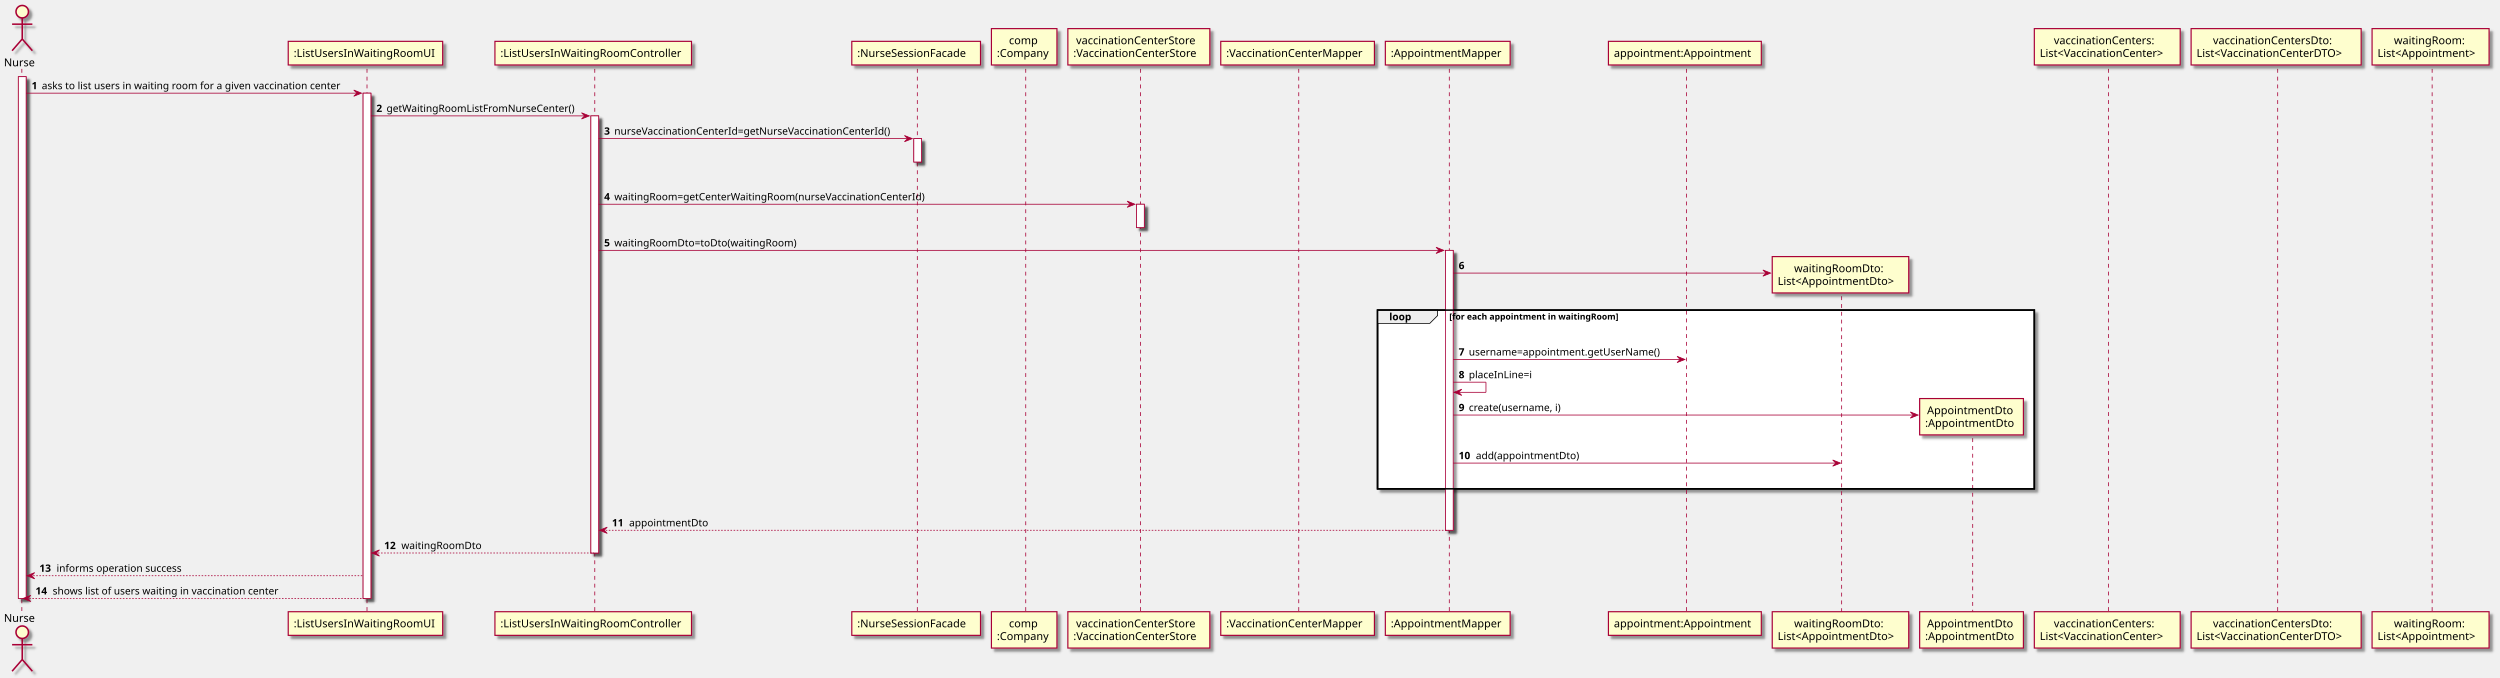
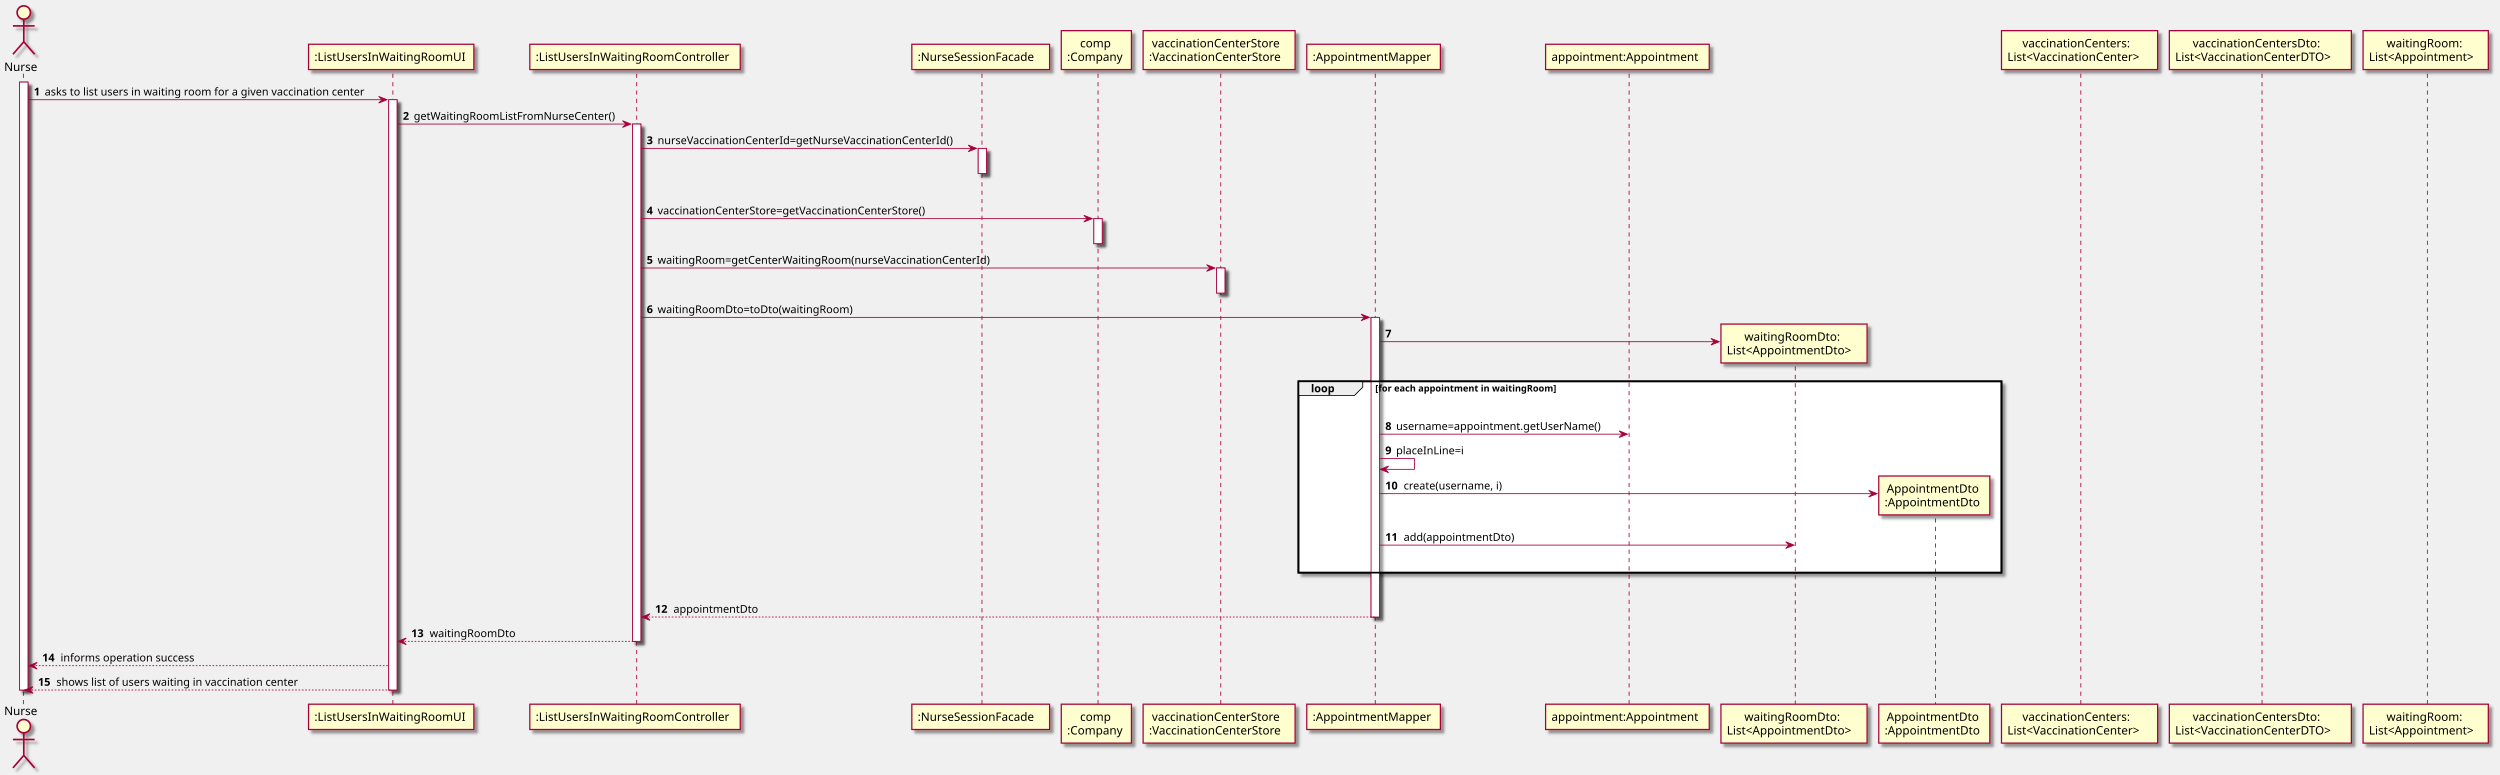
- <svg xmlns="http://www.w3.org/2000/svg" contentScriptType="application/ecmascript" contentStyleType="text/css" height="869px" preserveAspectRatio="none" style="width:3205px;height:869px;background:#FFFFFF;" version="1.1" viewBox="0 0 3205 869" width="3205px" zoomAndPan="magnify">
+ <svg xmlns="http://www.w3.org/2000/svg" contentScriptType="application/ecmascript" contentStyleType="text/css" height="928px" preserveAspectRatio="none" style="width:2994px;height:928px;background:#FFFFFF;" version="1.1" viewBox="0 0 2994 928" width="2994px" zoomAndPan="magnify">
  <defs>
-     <filter height="300%" id="f6tohiu4zrzpk" width="300%" x="-1" y="-1">
+     <filter height="300%" id="f1u63x5rtgk2b5" width="300%" x="-1" y="-1">
      <feGaussianBlur result="blurOut" stdDeviation="2.0" />
      <feColorMatrix in="blurOut" result="blurOut2" type="matrix" values="0 0 0 0 0 0 0 0 0 0 0 0 0 0 0 0 0 0 .4 0" />
      <feOffset dx="4.0" dy="4.0" in="blurOut2" result="blurOut3" />
      <feBlend in="SourceGraphic" in2="blurOut3" mode="normal" />
    </filter>
  </defs>
  <g>
-     <rect fill="#FFFFFF" filter="url(#f6tohiu4zrzpk)" height="668.914" style="stroke:#A80036;stroke-width:1.0;" width="10" x="23.5" y="98.297" />
-     <rect fill="#FFFFFF" filter="url(#f6tohiu4zrzpk)" height="647.781" style="stroke:#A80036;stroke-width:1.0;" width="10" x="465.5" y="119.43" />
-     <rect fill="#FFFFFF" filter="url(#f6tohiu4zrzpk)" height="560.383" style="stroke:#A80036;stroke-width:1.0;" width="10" x="757.5" y="148.562" />
-     <rect fill="#FFFFFF" filter="url(#f6tohiu4zrzpk)" height="30" style="stroke:#A80036;stroke-width:1.0;" width="10" x="1171.5" y="177.695" />
-     <rect fill="#FFFFFF" filter="url(#f6tohiu4zrzpk)" height="30" style="stroke:#A80036;stroke-width:1.0;" width="10" x="1457" y="261.828" />
-     <rect fill="#FFFFFF" filter="url(#f6tohiu4zrzpk)" height="358.852" style="stroke:#A80036;stroke-width:1.0;" width="10" x="1853" y="320.961" />
-     <rect fill="#FFFFFF" filter="url(#f6tohiu4zrzpk)" height="229.125" style="stroke:#000000;stroke-width:2.0;" width="842" x="1766" y="397.555" />
-     <line style="stroke:#A80036;stroke-width:1.0;stroke-dasharray:5.0,5.0;" x1="28" x2="28" y1="88.297" y2="785.211" />
-     <line style="stroke:#A80036;stroke-width:1.0;stroke-dasharray:5.0,5.0;" x1="470.5" x2="470.5" y1="88.297" y2="785.211" />
-     <line style="stroke:#A80036;stroke-width:1.0;stroke-dasharray:5.0,5.0;" x1="762.5" x2="762.5" y1="88.297" y2="785.211" />
-     <line style="stroke:#A80036;stroke-width:1.0;stroke-dasharray:5.0,5.0;" x1="1176" x2="1176" y1="88.297" y2="785.211" />
-     <line style="stroke:#A80036;stroke-width:1.0;stroke-dasharray:5.0,5.0;" x1="1315" x2="1315" y1="88.297" y2="785.211" />
-     <line style="stroke:#A80036;stroke-width:1.0;stroke-dasharray:5.0,5.0;" x1="1462" x2="1462" y1="88.297" y2="785.211" />
-     <line style="stroke:#A80036;stroke-width:1.0;stroke-dasharray:5.0,5.0;" x1="1665" x2="1665" y1="88.297" y2="785.211" />
-     <line style="stroke:#A80036;stroke-width:1.0;stroke-dasharray:5.0,5.0;" x1="1858" x2="1858" y1="88.297" y2="785.211" />
-     <line style="stroke:#A80036;stroke-width:1.0;stroke-dasharray:5.0,5.0;" x1="2162" x2="2162" y1="88.297" y2="785.211" />
-     <line style="stroke:#A80036;stroke-width:1.0;stroke-dasharray:5.0,5.0;" x1="2361" x2="2361" y1="369.758" y2="785.211" />
-     <line style="stroke:#A80036;stroke-width:1.0;stroke-dasharray:5.0,5.0;" x1="2529" x2="2529" y1="551.75" y2="785.211" />
-     <line style="stroke:#A80036;stroke-width:1.0;stroke-dasharray:5.0,5.0;" x1="2703" x2="2703" y1="88.297" y2="785.211" />
-     <line style="stroke:#A80036;stroke-width:1.0;stroke-dasharray:5.0,5.0;" x1="2920" x2="2920" y1="88.297" y2="785.211" />
-     <line style="stroke:#A80036;stroke-width:1.0;stroke-dasharray:5.0,5.0;" x1="3118" x2="3118" y1="88.297" y2="785.211" />
+     <rect fill="#FFFFFF" filter="url(#f1u63x5rtgk2b5)" height="728.047" style="stroke:#A80036;stroke-width:1.0;" width="10" x="23.5" y="98.297" />
+     <rect fill="#FFFFFF" filter="url(#f1u63x5rtgk2b5)" height="706.914" style="stroke:#A80036;stroke-width:1.0;" width="10" x="465.5" y="119.43" />
+     <rect fill="#FFFFFF" filter="url(#f1u63x5rtgk2b5)" height="619.516" style="stroke:#A80036;stroke-width:1.0;" width="10" x="757.5" y="148.562" />
+     <rect fill="#FFFFFF" filter="url(#f1u63x5rtgk2b5)" height="30" style="stroke:#A80036;stroke-width:1.0;" width="10" x="1171.5" y="177.695" />
+     <rect fill="#FFFFFF" filter="url(#f1u63x5rtgk2b5)" height="30" style="stroke:#A80036;stroke-width:1.0;" width="10" x="1310" y="261.828" />
+     <rect fill="#FFFFFF" filter="url(#f1u63x5rtgk2b5)" height="30" style="stroke:#A80036;stroke-width:1.0;" width="10" x="1457" y="320.961" />
+     <rect fill="#FFFFFF" filter="url(#f1u63x5rtgk2b5)" height="358.852" style="stroke:#A80036;stroke-width:1.0;" width="10" x="1642" y="380.094" />
+     <rect fill="#FFFFFF" filter="url(#f1u63x5rtgk2b5)" height="229.125" style="stroke:#000000;stroke-width:2.0;" width="842" x="1555" y="456.688" />
+     <line style="stroke:#A80036;stroke-width:1.0;stroke-dasharray:5.0,5.0;" x1="28" x2="28" y1="88.297" y2="844.344" />
+     <line style="stroke:#A80036;stroke-width:1.0;stroke-dasharray:5.0,5.0;" x1="470.5" x2="470.5" y1="88.297" y2="844.344" />
+     <line style="stroke:#A80036;stroke-width:1.0;stroke-dasharray:5.0,5.0;" x1="762.5" x2="762.5" y1="88.297" y2="844.344" />
+     <line style="stroke:#A80036;stroke-width:1.0;stroke-dasharray:5.0,5.0;" x1="1176" x2="1176" y1="88.297" y2="844.344" />
+     <line style="stroke:#A80036;stroke-width:1.0;stroke-dasharray:5.0,5.0;" x1="1315" x2="1315" y1="88.297" y2="844.344" />
+     <line style="stroke:#A80036;stroke-width:1.0;stroke-dasharray:5.0,5.0;" x1="1462" x2="1462" y1="88.297" y2="844.344" />
+     <line style="stroke:#A80036;stroke-width:1.0;stroke-dasharray:5.0,5.0;" x1="1647" x2="1647" y1="88.297" y2="844.344" />
+     <line style="stroke:#A80036;stroke-width:1.0;stroke-dasharray:5.0,5.0;" x1="1951" x2="1951" y1="88.297" y2="844.344" />
+     <line style="stroke:#A80036;stroke-width:1.0;stroke-dasharray:5.0,5.0;" x1="2150" x2="2150" y1="428.891" y2="844.344" />
+     <line style="stroke:#A80036;stroke-width:1.0;stroke-dasharray:5.0,5.0;" x1="2318" x2="2318" y1="610.883" y2="844.344" />
+     <line style="stroke:#A80036;stroke-width:1.0;stroke-dasharray:5.0,5.0;" x1="2492" x2="2492" y1="88.297" y2="844.344" />
+     <line style="stroke:#A80036;stroke-width:1.0;stroke-dasharray:5.0,5.0;" x1="2709" x2="2709" y1="88.297" y2="844.344" />
+     <line style="stroke:#A80036;stroke-width:1.0;stroke-dasharray:5.0,5.0;" x1="2907" x2="2907" y1="88.297" y2="844.344" />
    <text fill="#000000" font-family="sans-serif" font-size="14" lengthAdjust="spacing" textLength="41" x="5" y="84.995">Nurse</text>
-     <ellipse cx="28.5" cy="15" fill="#FEFECE" filter="url(#f6tohiu4zrzpk)" rx="8" ry="8" style="stroke:#A80036;stroke-width:2.0;" />
-     <path d="M28.5,23 L28.5,50 M15.5,31 L41.5,31 M28.5,50 L15.5,65 M28.5,50 L41.5,65 " fill="none" filter="url(#f6tohiu4zrzpk)" style="stroke:#A80036;stroke-width:2.0;" />
-     <text fill="#000000" font-family="sans-serif" font-size="14" lengthAdjust="spacing" textLength="41" x="5" y="797.206">Nurse</text>
-     <ellipse cx="28.5" cy="810.508" fill="#FEFECE" filter="url(#f6tohiu4zrzpk)" rx="8" ry="8" style="stroke:#A80036;stroke-width:2.0;" />
-     <path d="M28.5,818.508 L28.5,845.508 M15.5,826.508 L41.5,826.508 M28.5,845.508 L15.5,860.508 M28.5,845.508 L41.5,860.508 " fill="none" filter="url(#f6tohiu4zrzpk)" style="stroke:#A80036;stroke-width:2.0;" />
-     <rect fill="#FEFECE" filter="url(#f6tohiu4zrzpk)" height="30.297" style="stroke:#A80036;stroke-width:1.5;" width="198" x="369.5" y="53" />
+     <ellipse cx="28.5" cy="15" fill="#FEFECE" filter="url(#f1u63x5rtgk2b5)" rx="8" ry="8" style="stroke:#A80036;stroke-width:2.0;" />
+     <path d="M28.5,23 L28.5,50 M15.5,31 L41.5,31 M28.5,50 L15.5,65 M28.5,50 L41.5,65 " fill="none" filter="url(#f1u63x5rtgk2b5)" style="stroke:#A80036;stroke-width:2.0;" />
+     <text fill="#000000" font-family="sans-serif" font-size="14" lengthAdjust="spacing" textLength="41" x="5" y="856.339">Nurse</text>
+     <ellipse cx="28.5" cy="869.641" fill="#FEFECE" filter="url(#f1u63x5rtgk2b5)" rx="8" ry="8" style="stroke:#A80036;stroke-width:2.0;" />
+     <path d="M28.5,877.641 L28.5,904.641 M15.5,885.641 L41.5,885.641 M28.5,904.641 L15.5,919.641 M28.5,904.641 L41.5,919.641 " fill="none" filter="url(#f1u63x5rtgk2b5)" style="stroke:#A80036;stroke-width:2.0;" />
+     <rect fill="#FEFECE" filter="url(#f1u63x5rtgk2b5)" height="30.297" style="stroke:#A80036;stroke-width:1.5;" width="198" x="369.5" y="53" />
    <text fill="#000000" font-family="sans-serif" font-size="14" lengthAdjust="spacing" textLength="184" x="376.5" y="72.995">:ListUsersInWaitingRoomUI</text>
-     <rect fill="#FEFECE" filter="url(#f6tohiu4zrzpk)" height="30.297" style="stroke:#A80036;stroke-width:1.5;" width="198" x="369.5" y="784.211" />
-     <text fill="#000000" font-family="sans-serif" font-size="14" lengthAdjust="spacing" textLength="184" x="376.5" y="804.206">:ListUsersInWaitingRoomUI</text>
-     <rect fill="#FEFECE" filter="url(#f6tohiu4zrzpk)" height="30.297" style="stroke:#A80036;stroke-width:1.5;" width="252" x="634.5" y="53" />
+     <rect fill="#FEFECE" filter="url(#f1u63x5rtgk2b5)" height="30.297" style="stroke:#A80036;stroke-width:1.5;" width="198" x="369.5" y="843.344" />
+     <text fill="#000000" font-family="sans-serif" font-size="14" lengthAdjust="spacing" textLength="184" x="376.5" y="863.339">:ListUsersInWaitingRoomUI</text>
+     <rect fill="#FEFECE" filter="url(#f1u63x5rtgk2b5)" height="30.297" style="stroke:#A80036;stroke-width:1.5;" width="252" x="634.5" y="53" />
    <text fill="#000000" font-family="sans-serif" font-size="14" lengthAdjust="spacing" textLength="238" x="641.5" y="72.995">:ListUsersInWaitingRoomController</text>
-     <rect fill="#FEFECE" filter="url(#f6tohiu4zrzpk)" height="30.297" style="stroke:#A80036;stroke-width:1.5;" width="252" x="634.5" y="784.211" />
-     <text fill="#000000" font-family="sans-serif" font-size="14" lengthAdjust="spacing" textLength="238" x="641.5" y="804.206">:ListUsersInWaitingRoomController</text>
-     <rect fill="#FEFECE" filter="url(#f6tohiu4zrzpk)" height="30.297" style="stroke:#A80036;stroke-width:1.5;" width="165" x="1092" y="53" />
+     <rect fill="#FEFECE" filter="url(#f1u63x5rtgk2b5)" height="30.297" style="stroke:#A80036;stroke-width:1.5;" width="252" x="634.5" y="843.344" />
+     <text fill="#000000" font-family="sans-serif" font-size="14" lengthAdjust="spacing" textLength="238" x="641.5" y="863.339">:ListUsersInWaitingRoomController</text>
+     <rect fill="#FEFECE" filter="url(#f1u63x5rtgk2b5)" height="30.297" style="stroke:#A80036;stroke-width:1.5;" width="165" x="1092" y="53" />
    <text fill="#000000" font-family="sans-serif" font-size="14" lengthAdjust="spacing" textLength="151" x="1099" y="72.995">:NurseSessionFacade</text>
-     <rect fill="#FEFECE" filter="url(#f6tohiu4zrzpk)" height="30.297" style="stroke:#A80036;stroke-width:1.5;" width="165" x="1092" y="784.211" />
-     <text fill="#000000" font-family="sans-serif" font-size="14" lengthAdjust="spacing" textLength="151" x="1099" y="804.206">:NurseSessionFacade</text>
-     <rect fill="#FEFECE" filter="url(#f6tohiu4zrzpk)" height="46.594" style="stroke:#A80036;stroke-width:1.5;" width="84" x="1271" y="36.703" />
+     <rect fill="#FEFECE" filter="url(#f1u63x5rtgk2b5)" height="30.297" style="stroke:#A80036;stroke-width:1.5;" width="165" x="1092" y="843.344" />
+     <text fill="#000000" font-family="sans-serif" font-size="14" lengthAdjust="spacing" textLength="151" x="1099" y="863.339">:NurseSessionFacade</text>
+     <rect fill="#FEFECE" filter="url(#f1u63x5rtgk2b5)" height="46.594" style="stroke:#A80036;stroke-width:1.5;" width="84" x="1271" y="36.703" />
    <text fill="#000000" font-family="sans-serif" font-size="14" lengthAdjust="spacing" textLength="39" x="1293.5" y="56.698">comp</text>
    <text fill="#000000" font-family="sans-serif" font-size="14" lengthAdjust="spacing" textLength="70" x="1278" y="72.995">:Company</text>
-     <rect fill="#FEFECE" filter="url(#f6tohiu4zrzpk)" height="46.594" style="stroke:#A80036;stroke-width:1.5;" width="84" x="1271" y="784.211" />
-     <text fill="#000000" font-family="sans-serif" font-size="14" lengthAdjust="spacing" textLength="39" x="1293.5" y="804.206">comp</text>
-     <text fill="#000000" font-family="sans-serif" font-size="14" lengthAdjust="spacing" textLength="70" x="1278" y="820.503">:Company</text>
-     <rect fill="#FEFECE" filter="url(#f6tohiu4zrzpk)" height="46.594" style="stroke:#A80036;stroke-width:1.5;" width="182" x="1369" y="36.703" />
+     <rect fill="#FEFECE" filter="url(#f1u63x5rtgk2b5)" height="46.594" style="stroke:#A80036;stroke-width:1.5;" width="84" x="1271" y="843.344" />
+     <text fill="#000000" font-family="sans-serif" font-size="14" lengthAdjust="spacing" textLength="39" x="1293.5" y="863.339">comp</text>
+     <text fill="#000000" font-family="sans-serif" font-size="14" lengthAdjust="spacing" textLength="70" x="1278" y="879.636">:Company</text>
+     <rect fill="#FEFECE" filter="url(#f1u63x5rtgk2b5)" height="46.594" style="stroke:#A80036;stroke-width:1.5;" width="182" x="1369" y="36.703" />
    <text fill="#000000" font-family="sans-serif" font-size="14" lengthAdjust="spacing" textLength="161" x="1379.5" y="56.698">vaccinationCenterStore</text>
    <text fill="#000000" font-family="sans-serif" font-size="14" lengthAdjust="spacing" textLength="168" x="1376" y="72.995">:VaccinationCenterStore</text>
-     <rect fill="#FEFECE" filter="url(#f6tohiu4zrzpk)" height="46.594" style="stroke:#A80036;stroke-width:1.5;" width="182" x="1369" y="784.211" />
-     <text fill="#000000" font-family="sans-serif" font-size="14" lengthAdjust="spacing" textLength="161" x="1379.5" y="804.206">vaccinationCenterStore</text>
-     <text fill="#000000" font-family="sans-serif" font-size="14" lengthAdjust="spacing" textLength="168" x="1376" y="820.503">:VaccinationCenterStore</text>
-     <rect fill="#FEFECE" filter="url(#f6tohiu4zrzpk)" height="30.297" style="stroke:#A80036;stroke-width:1.5;" width="197" x="1565" y="53" />
-     <text fill="#000000" font-family="sans-serif" font-size="14" lengthAdjust="spacing" textLength="183" x="1572" y="72.995">:VaccinationCenterMapper</text>
-     <rect fill="#FEFECE" filter="url(#f6tohiu4zrzpk)" height="30.297" style="stroke:#A80036;stroke-width:1.5;" width="197" x="1565" y="784.211" />
-     <text fill="#000000" font-family="sans-serif" font-size="14" lengthAdjust="spacing" textLength="183" x="1572" y="804.206">:VaccinationCenterMapper</text>
-     <rect fill="#FEFECE" filter="url(#f6tohiu4zrzpk)" height="30.297" style="stroke:#A80036;stroke-width:1.5;" width="160" x="1776" y="53" />
-     <text fill="#000000" font-family="sans-serif" font-size="14" lengthAdjust="spacing" textLength="146" x="1783" y="72.995">:AppointmentMapper</text>
-     <rect fill="#FEFECE" filter="url(#f6tohiu4zrzpk)" height="30.297" style="stroke:#A80036;stroke-width:1.5;" width="160" x="1776" y="784.211" />
-     <text fill="#000000" font-family="sans-serif" font-size="14" lengthAdjust="spacing" textLength="146" x="1783" y="804.206">:AppointmentMapper</text>
-     <rect fill="#FEFECE" filter="url(#f6tohiu4zrzpk)" height="30.297" style="stroke:#A80036;stroke-width:1.5;" width="196" x="2062" y="53" />
-     <text fill="#000000" font-family="sans-serif" font-size="14" lengthAdjust="spacing" textLength="182" x="2069" y="72.995">appointment:Appointment</text>
-     <rect fill="#FEFECE" filter="url(#f6tohiu4zrzpk)" height="30.297" style="stroke:#A80036;stroke-width:1.5;" width="196" x="2062" y="784.211" />
-     <text fill="#000000" font-family="sans-serif" font-size="14" lengthAdjust="spacing" textLength="182" x="2069" y="804.206">appointment:Appointment</text>
-     <rect fill="#FEFECE" filter="url(#f6tohiu4zrzpk)" height="46.594" style="stroke:#A80036;stroke-width:1.5;" width="175" x="2272" y="784.211" />
-     <text fill="#000000" font-family="sans-serif" font-size="14" lengthAdjust="spacing" textLength="119" x="2300" y="804.206">waitingRoomDto:</text>
-     <text fill="#000000" font-family="sans-serif" font-size="14" lengthAdjust="spacing" textLength="161" x="2279" y="820.503">List&lt;AppointmentDto&gt;</text>
-     <rect fill="#FEFECE" filter="url(#f6tohiu4zrzpk)" height="46.594" style="stroke:#A80036;stroke-width:1.5;" width="133" x="2461" y="784.211" />
-     <text fill="#000000" font-family="sans-serif" font-size="14" lengthAdjust="spacing" textLength="114" x="2470.5" y="804.206">AppointmentDto</text>
-     <text fill="#000000" font-family="sans-serif" font-size="14" lengthAdjust="spacing" textLength="119" x="2468" y="820.503">:AppointmentDto</text>
-     <rect fill="#FEFECE" filter="url(#f6tohiu4zrzpk)" height="46.594" style="stroke:#A80036;stroke-width:1.5;" width="187" x="2608" y="36.703" />
-     <text fill="#000000" font-family="sans-serif" font-size="14" lengthAdjust="spacing" textLength="137" x="2633" y="56.698">vaccinationCenters:</text>
-     <text fill="#000000" font-family="sans-serif" font-size="14" lengthAdjust="spacing" textLength="173" x="2615" y="72.995">List&lt;VaccinationCenter&gt;</text>
-     <rect fill="#FEFECE" filter="url(#f6tohiu4zrzpk)" height="46.594" style="stroke:#A80036;stroke-width:1.5;" width="187" x="2608" y="784.211" />
-     <text fill="#000000" font-family="sans-serif" font-size="14" lengthAdjust="spacing" textLength="137" x="2633" y="804.206">vaccinationCenters:</text>
-     <text fill="#000000" font-family="sans-serif" font-size="14" lengthAdjust="spacing" textLength="173" x="2615" y="820.503">List&lt;VaccinationCenter&gt;</text>
-     <rect fill="#FEFECE" filter="url(#f6tohiu4zrzpk)" height="46.594" style="stroke:#A80036;stroke-width:1.5;" width="218" x="2809" y="36.703" />
-     <text fill="#000000" font-family="sans-serif" font-size="14" lengthAdjust="spacing" textLength="162" x="2837" y="56.698">vaccinationCentersDto:</text>
-     <text fill="#000000" font-family="sans-serif" font-size="14" lengthAdjust="spacing" textLength="204" x="2816" y="72.995">List&lt;VaccinationCenterDTO&gt;</text>
-     <rect fill="#FEFECE" filter="url(#f6tohiu4zrzpk)" height="46.594" style="stroke:#A80036;stroke-width:1.5;" width="218" x="2809" y="784.211" />
-     <text fill="#000000" font-family="sans-serif" font-size="14" lengthAdjust="spacing" textLength="162" x="2837" y="804.206">vaccinationCentersDto:</text>
-     <text fill="#000000" font-family="sans-serif" font-size="14" lengthAdjust="spacing" textLength="204" x="2816" y="820.503">List&lt;VaccinationCenterDTO&gt;</text>
-     <rect fill="#FEFECE" filter="url(#f6tohiu4zrzpk)" height="46.594" style="stroke:#A80036;stroke-width:1.5;" width="150" x="3041" y="36.703" />
-     <text fill="#000000" font-family="sans-serif" font-size="14" lengthAdjust="spacing" textLength="94" x="3069" y="56.698">waitingRoom:</text>
-     <text fill="#000000" font-family="sans-serif" font-size="14" lengthAdjust="spacing" textLength="136" x="3048" y="72.995">List&lt;Appointment&gt;</text>
-     <rect fill="#FEFECE" filter="url(#f6tohiu4zrzpk)" height="46.594" style="stroke:#A80036;stroke-width:1.5;" width="150" x="3041" y="784.211" />
-     <text fill="#000000" font-family="sans-serif" font-size="14" lengthAdjust="spacing" textLength="94" x="3069" y="804.206">waitingRoom:</text>
-     <text fill="#000000" font-family="sans-serif" font-size="14" lengthAdjust="spacing" textLength="136" x="3048" y="820.503">List&lt;Appointment&gt;</text>
-     <rect fill="#FFFFFF" filter="url(#f6tohiu4zrzpk)" height="668.914" style="stroke:#A80036;stroke-width:1.0;" width="10" x="23.5" y="98.297" />
-     <rect fill="#FFFFFF" filter="url(#f6tohiu4zrzpk)" height="647.781" style="stroke:#A80036;stroke-width:1.0;" width="10" x="465.5" y="119.43" />
-     <rect fill="#FFFFFF" filter="url(#f6tohiu4zrzpk)" height="560.383" style="stroke:#A80036;stroke-width:1.0;" width="10" x="757.5" y="148.562" />
-     <rect fill="#FFFFFF" filter="url(#f6tohiu4zrzpk)" height="30" style="stroke:#A80036;stroke-width:1.0;" width="10" x="1171.5" y="177.695" />
-     <rect fill="#FFFFFF" filter="url(#f6tohiu4zrzpk)" height="30" style="stroke:#A80036;stroke-width:1.0;" width="10" x="1457" y="261.828" />
-     <rect fill="#FFFFFF" filter="url(#f6tohiu4zrzpk)" height="358.852" style="stroke:#A80036;stroke-width:1.0;" width="10" x="1853" y="320.961" />
+     <rect fill="#FEFECE" filter="url(#f1u63x5rtgk2b5)" height="46.594" style="stroke:#A80036;stroke-width:1.5;" width="182" x="1369" y="843.344" />
+     <text fill="#000000" font-family="sans-serif" font-size="14" lengthAdjust="spacing" textLength="161" x="1379.5" y="863.339">vaccinationCenterStore</text>
+     <text fill="#000000" font-family="sans-serif" font-size="14" lengthAdjust="spacing" textLength="168" x="1376" y="879.636">:VaccinationCenterStore</text>
+     <rect fill="#FEFECE" filter="url(#f1u63x5rtgk2b5)" height="30.297" style="stroke:#A80036;stroke-width:1.5;" width="160" x="1565" y="53" />
+     <text fill="#000000" font-family="sans-serif" font-size="14" lengthAdjust="spacing" textLength="146" x="1572" y="72.995">:AppointmentMapper</text>
+     <rect fill="#FEFECE" filter="url(#f1u63x5rtgk2b5)" height="30.297" style="stroke:#A80036;stroke-width:1.5;" width="160" x="1565" y="843.344" />
+     <text fill="#000000" font-family="sans-serif" font-size="14" lengthAdjust="spacing" textLength="146" x="1572" y="863.339">:AppointmentMapper</text>
+     <rect fill="#FEFECE" filter="url(#f1u63x5rtgk2b5)" height="30.297" style="stroke:#A80036;stroke-width:1.5;" width="196" x="1851" y="53" />
+     <text fill="#000000" font-family="sans-serif" font-size="14" lengthAdjust="spacing" textLength="182" x="1858" y="72.995">appointment:Appointment</text>
+     <rect fill="#FEFECE" filter="url(#f1u63x5rtgk2b5)" height="30.297" style="stroke:#A80036;stroke-width:1.5;" width="196" x="1851" y="843.344" />
+     <text fill="#000000" font-family="sans-serif" font-size="14" lengthAdjust="spacing" textLength="182" x="1858" y="863.339">appointment:Appointment</text>
+     <rect fill="#FEFECE" filter="url(#f1u63x5rtgk2b5)" height="46.594" style="stroke:#A80036;stroke-width:1.5;" width="175" x="2061" y="843.344" />
+     <text fill="#000000" font-family="sans-serif" font-size="14" lengthAdjust="spacing" textLength="119" x="2089" y="863.339">waitingRoomDto:</text>
+     <text fill="#000000" font-family="sans-serif" font-size="14" lengthAdjust="spacing" textLength="161" x="2068" y="879.636">List&lt;AppointmentDto&gt;</text>
+     <rect fill="#FEFECE" filter="url(#f1u63x5rtgk2b5)" height="46.594" style="stroke:#A80036;stroke-width:1.5;" width="133" x="2250" y="843.344" />
+     <text fill="#000000" font-family="sans-serif" font-size="14" lengthAdjust="spacing" textLength="114" x="2259.5" y="863.339">AppointmentDto</text>
+     <text fill="#000000" font-family="sans-serif" font-size="14" lengthAdjust="spacing" textLength="119" x="2257" y="879.636">:AppointmentDto</text>
+     <rect fill="#FEFECE" filter="url(#f1u63x5rtgk2b5)" height="46.594" style="stroke:#A80036;stroke-width:1.5;" width="187" x="2397" y="36.703" />
+     <text fill="#000000" font-family="sans-serif" font-size="14" lengthAdjust="spacing" textLength="137" x="2422" y="56.698">vaccinationCenters:</text>
+     <text fill="#000000" font-family="sans-serif" font-size="14" lengthAdjust="spacing" textLength="173" x="2404" y="72.995">List&lt;VaccinationCenter&gt;</text>
+     <rect fill="#FEFECE" filter="url(#f1u63x5rtgk2b5)" height="46.594" style="stroke:#A80036;stroke-width:1.5;" width="187" x="2397" y="843.344" />
+     <text fill="#000000" font-family="sans-serif" font-size="14" lengthAdjust="spacing" textLength="137" x="2422" y="863.339">vaccinationCenters:</text>
+     <text fill="#000000" font-family="sans-serif" font-size="14" lengthAdjust="spacing" textLength="173" x="2404" y="879.636">List&lt;VaccinationCenter&gt;</text>
+     <rect fill="#FEFECE" filter="url(#f1u63x5rtgk2b5)" height="46.594" style="stroke:#A80036;stroke-width:1.5;" width="218" x="2598" y="36.703" />
+     <text fill="#000000" font-family="sans-serif" font-size="14" lengthAdjust="spacing" textLength="162" x="2626" y="56.698">vaccinationCentersDto:</text>
+     <text fill="#000000" font-family="sans-serif" font-size="14" lengthAdjust="spacing" textLength="204" x="2605" y="72.995">List&lt;VaccinationCenterDTO&gt;</text>
+     <rect fill="#FEFECE" filter="url(#f1u63x5rtgk2b5)" height="46.594" style="stroke:#A80036;stroke-width:1.5;" width="218" x="2598" y="843.344" />
+     <text fill="#000000" font-family="sans-serif" font-size="14" lengthAdjust="spacing" textLength="162" x="2626" y="863.339">vaccinationCentersDto:</text>
+     <text fill="#000000" font-family="sans-serif" font-size="14" lengthAdjust="spacing" textLength="204" x="2605" y="879.636">List&lt;VaccinationCenterDTO&gt;</text>
+     <rect fill="#FEFECE" filter="url(#f1u63x5rtgk2b5)" height="46.594" style="stroke:#A80036;stroke-width:1.5;" width="150" x="2830" y="36.703" />
+     <text fill="#000000" font-family="sans-serif" font-size="14" lengthAdjust="spacing" textLength="94" x="2858" y="56.698">waitingRoom:</text>
+     <text fill="#000000" font-family="sans-serif" font-size="14" lengthAdjust="spacing" textLength="136" x="2837" y="72.995">List&lt;Appointment&gt;</text>
+     <rect fill="#FEFECE" filter="url(#f1u63x5rtgk2b5)" height="46.594" style="stroke:#A80036;stroke-width:1.5;" width="150" x="2830" y="843.344" />
+     <text fill="#000000" font-family="sans-serif" font-size="14" lengthAdjust="spacing" textLength="94" x="2858" y="863.339">waitingRoom:</text>
+     <text fill="#000000" font-family="sans-serif" font-size="14" lengthAdjust="spacing" textLength="136" x="2837" y="879.636">List&lt;Appointment&gt;</text>
+     <rect fill="#FFFFFF" filter="url(#f1u63x5rtgk2b5)" height="728.047" style="stroke:#A80036;stroke-width:1.0;" width="10" x="23.5" y="98.297" />
+     <rect fill="#FFFFFF" filter="url(#f1u63x5rtgk2b5)" height="706.914" style="stroke:#A80036;stroke-width:1.0;" width="10" x="465.5" y="119.43" />
+     <rect fill="#FFFFFF" filter="url(#f1u63x5rtgk2b5)" height="619.516" style="stroke:#A80036;stroke-width:1.0;" width="10" x="757.5" y="148.562" />
+     <rect fill="#FFFFFF" filter="url(#f1u63x5rtgk2b5)" height="30" style="stroke:#A80036;stroke-width:1.0;" width="10" x="1171.5" y="177.695" />
+     <rect fill="#FFFFFF" filter="url(#f1u63x5rtgk2b5)" height="30" style="stroke:#A80036;stroke-width:1.0;" width="10" x="1310" y="261.828" />
+     <rect fill="#FFFFFF" filter="url(#f1u63x5rtgk2b5)" height="30" style="stroke:#A80036;stroke-width:1.0;" width="10" x="1457" y="320.961" />
+     <rect fill="#FFFFFF" filter="url(#f1u63x5rtgk2b5)" height="358.852" style="stroke:#A80036;stroke-width:1.0;" width="10" x="1642" y="380.094" />
    <polygon fill="#A80036" points="453.5,115.43,463.5,119.43,453.5,123.43,457.5,119.43" style="stroke:#A80036;stroke-width:1.0;" />
    <line style="stroke:#A80036;stroke-width:1.0;" x1="33.5" x2="459.5" y1="119.43" y2="119.43" />
    <text fill="#000000" font-family="sans-serif" font-size="13" font-weight="bold" lengthAdjust="spacing" textLength="9" x="40.5" y="114.364">1</text>
    <text fill="#000000" font-family="sans-serif" font-size="13" lengthAdjust="spacing" textLength="400" x="53.5" y="114.364">asks to list users in waiting room for a given vaccination center</text>
    <polygon fill="#A80036" points="745.5,144.562,755.5,148.562,745.5,152.562,749.5,148.562" style="stroke:#A80036;stroke-width:1.0;" />
    <line style="stroke:#A80036;stroke-width:1.0;" x1="475.5" x2="751.5" y1="148.562" y2="148.562" />
    <text fill="#000000" font-family="sans-serif" font-size="13" font-weight="bold" lengthAdjust="spacing" textLength="9" x="482.5" y="143.497">2</text>
    <text fill="#000000" font-family="sans-serif" font-size="13" lengthAdjust="spacing" textLength="250" x="495.5" y="143.497">getWaitingRoomListFromNurseCenter()</text>
    <polygon fill="#A80036" points="1159.5,173.695,1169.5,177.695,1159.5,181.695,1163.5,177.695" style="stroke:#A80036;stroke-width:1.0;" />
    <line style="stroke:#A80036;stroke-width:1.0;" x1="767.5" x2="1165.5" y1="177.695" y2="177.695" />
    <text fill="#000000" font-family="sans-serif" font-size="13" font-weight="bold" lengthAdjust="spacing" textLength="9" x="774.5" y="172.629">3</text>
    <text fill="#000000" font-family="sans-serif" font-size="13" lengthAdjust="spacing" textLength="372" x="787.5" y="172.629">nurseVaccinationCenterId=getNurseVaccinationCenterId()</text>
-     <polygon fill="#A80036" points="1445,257.828,1455,261.828,1445,265.828,1449,261.828" style="stroke:#A80036;stroke-width:1.0;" />
-     <line style="stroke:#A80036;stroke-width:1.0;" x1="767.5" x2="1451" y1="261.828" y2="261.828" />
+     <polygon fill="#A80036" points="1298,257.828,1308,261.828,1298,265.828,1302,261.828" style="stroke:#A80036;stroke-width:1.0;" />
+     <line style="stroke:#A80036;stroke-width:1.0;" x1="767.5" x2="1304" y1="261.828" y2="261.828" />
    <text fill="#000000" font-family="sans-serif" font-size="13" font-weight="bold" lengthAdjust="spacing" textLength="9" x="774.5" y="256.762">4</text>
-     <text fill="#000000" font-family="sans-serif" font-size="13" lengthAdjust="spacing" textLength="413" x="787.5" y="256.762">waitingRoom=getCenterWaitingRoom(nurseVaccinationCenterId)</text>
-     <polygon fill="#A80036" points="1841,316.961,1851,320.961,1841,324.961,1845,320.961" style="stroke:#A80036;stroke-width:1.0;" />
-     <line style="stroke:#A80036;stroke-width:1.0;" x1="767.5" x2="1847" y1="320.961" y2="320.961" />
+     <text fill="#000000" font-family="sans-serif" font-size="13" lengthAdjust="spacing" textLength="344" x="787.5" y="256.762">vaccinationCenterStore=getVaccinationCenterStore()</text>
+     <polygon fill="#A80036" points="1445,316.961,1455,320.961,1445,324.961,1449,320.961" style="stroke:#A80036;stroke-width:1.0;" />
+     <line style="stroke:#A80036;stroke-width:1.0;" x1="767.5" x2="1451" y1="320.961" y2="320.961" />
    <text fill="#000000" font-family="sans-serif" font-size="13" font-weight="bold" lengthAdjust="spacing" textLength="9" x="774.5" y="315.895">5</text>
-     <text fill="#000000" font-family="sans-serif" font-size="13" lengthAdjust="spacing" textLength="242" x="787.5" y="315.895">waitingRoomDto=toDto(waitingRoom)</text>
-     <polygon fill="#A80036" points="2260,346.094,2270,350.094,2260,354.094,2264,350.094" style="stroke:#A80036;stroke-width:1.0;" />
-     <line style="stroke:#A80036;stroke-width:1.0;" x1="1863" x2="2266" y1="350.094" y2="350.094" />
-     <text fill="#000000" font-family="sans-serif" font-size="13" font-weight="bold" lengthAdjust="spacing" textLength="9" x="1870" y="345.028">6</text>
-     <text fill="#000000" font-family="sans-serif" font-size="13" lengthAdjust="spacing" textLength="0" x="1887" y="345.028" />
-     <rect fill="#FEFECE" filter="url(#f6tohiu4zrzpk)" height="46.594" style="stroke:#A80036;stroke-width:1.5;" width="175" x="2272" y="328.961" />
-     <text fill="#000000" font-family="sans-serif" font-size="14" lengthAdjust="spacing" textLength="119" x="2300" y="348.956">waitingRoomDto:</text>
-     <text fill="#000000" font-family="sans-serif" font-size="14" lengthAdjust="spacing" textLength="161" x="2279" y="365.253">List&lt;AppointmentDto&gt;</text>
-     <path d="M1766,397.555 L1843,397.555 L1843,404.555 L1833,414.555 L1766,414.555 L1766,397.555 " fill="#EEEEEE" style="stroke:#000000;stroke-width:1.0;" />
-     <rect fill="none" height="229.125" style="stroke:#000000;stroke-width:2.0;" width="842" x="1766" y="397.555" />
-     <text fill="#000000" font-family="sans-serif" font-size="13" font-weight="bold" lengthAdjust="spacing" textLength="32" x="1781" y="410.622">loop</text>
-     <text fill="#000000" font-family="sans-serif" font-size="11" font-weight="bold" lengthAdjust="spacing" textLength="251" x="1858" y="409.765">[for each appointment in waitingRoom]</text>
-     <polygon fill="#A80036" points="2150,456.82,2160,460.82,2150,464.82,2154,460.82" style="stroke:#A80036;stroke-width:1.0;" />
-     <line style="stroke:#A80036;stroke-width:1.0;" x1="1863" x2="2156" y1="460.82" y2="460.82" />
-     <text fill="#000000" font-family="sans-serif" font-size="13" font-weight="bold" lengthAdjust="spacing" textLength="9" x="1870" y="455.754">7</text>
-     <text fill="#000000" font-family="sans-serif" font-size="13" lengthAdjust="spacing" textLength="262" x="1883" y="455.754">username=appointment.getUserName()</text>
-     <line style="stroke:#A80036;stroke-width:1.0;" x1="1863" x2="1905" y1="489.953" y2="489.953" />
-     <line style="stroke:#A80036;stroke-width:1.0;" x1="1905" x2="1905" y1="489.953" y2="502.953" />
-     <line style="stroke:#A80036;stroke-width:1.0;" x1="1864" x2="1905" y1="502.953" y2="502.953" />
-     <polygon fill="#A80036" points="1874,498.953,1864,502.953,1874,506.953,1870,502.953" style="stroke:#A80036;stroke-width:1.0;" />
-     <text fill="#000000" font-family="sans-serif" font-size="13" font-weight="bold" lengthAdjust="spacing" textLength="9" x="1870" y="484.887">8</text>
-     <text fill="#000000" font-family="sans-serif" font-size="13" lengthAdjust="spacing" textLength="85" x="1883" y="484.887">placeInLine=i</text>
-     <polygon fill="#A80036" points="2449,528.086,2459,532.086,2449,536.086,2453,532.086" style="stroke:#A80036;stroke-width:1.0;" />
-     <line style="stroke:#A80036;stroke-width:1.0;" x1="1863" x2="2455" y1="532.086" y2="532.086" />
-     <text fill="#000000" font-family="sans-serif" font-size="13" font-weight="bold" lengthAdjust="spacing" textLength="9" x="1870" y="527.02">9</text>
-     <text fill="#000000" font-family="sans-serif" font-size="13" lengthAdjust="spacing" textLength="127" x="1883" y="527.02">create(username, i)</text>
-     <rect fill="#FEFECE" filter="url(#f6tohiu4zrzpk)" height="46.594" style="stroke:#A80036;stroke-width:1.5;" width="133" x="2461" y="510.953" />
-     <text fill="#000000" font-family="sans-serif" font-size="14" lengthAdjust="spacing" textLength="114" x="2470.5" y="530.948">AppointmentDto</text>
-     <text fill="#000000" font-family="sans-serif" font-size="14" lengthAdjust="spacing" textLength="119" x="2468" y="547.245">:AppointmentDto</text>
-     <polygon fill="#A80036" points="2349.5,589.68,2359.5,593.68,2349.5,597.68,2353.5,593.68" style="stroke:#A80036;stroke-width:1.0;" />
-     <line style="stroke:#A80036;stroke-width:1.0;" x1="1863" x2="2355.5" y1="593.68" y2="593.68" />
-     <text fill="#000000" font-family="sans-serif" font-size="13" font-weight="bold" lengthAdjust="spacing" textLength="18" x="1870" y="588.614">10</text>
-     <text fill="#000000" font-family="sans-serif" font-size="13" lengthAdjust="spacing" textLength="139" x="1892" y="588.614">add(appointmentDto)</text>
-     <polygon fill="#A80036" points="778.5,675.812,768.5,679.812,778.5,683.812,774.5,679.812" style="stroke:#A80036;stroke-width:1.0;" />
-     <line style="stroke:#A80036;stroke-width:1.0;stroke-dasharray:2.0,2.0;" x1="772.5" x2="1857" y1="679.812" y2="679.812" />
-     <text fill="#000000" font-family="sans-serif" font-size="13" font-weight="bold" lengthAdjust="spacing" textLength="18" x="784.5" y="674.747">11</text>
-     <text fill="#000000" font-family="sans-serif" font-size="13" lengthAdjust="spacing" textLength="105" x="806.5" y="674.747">appointmentDto</text>
-     <polygon fill="#A80036" points="486.5,704.945,476.5,708.945,486.5,712.945,482.5,708.945" style="stroke:#A80036;stroke-width:1.0;" />
-     <line style="stroke:#A80036;stroke-width:1.0;stroke-dasharray:2.0,2.0;" x1="480.5" x2="761.5" y1="708.945" y2="708.945" />
-     <text fill="#000000" font-family="sans-serif" font-size="13" font-weight="bold" lengthAdjust="spacing" textLength="18" x="492.5" y="703.879">12</text>
-     <text fill="#000000" font-family="sans-serif" font-size="13" lengthAdjust="spacing" textLength="104" x="514.5" y="703.879">waitingRoomDto</text>
-     <polygon fill="#A80036" points="44.5,734.078,34.5,738.078,44.5,742.078,40.5,738.078" style="stroke:#A80036;stroke-width:1.0;" />
-     <line style="stroke:#A80036;stroke-width:1.0;stroke-dasharray:2.0,2.0;" x1="38.5" x2="464.5" y1="738.078" y2="738.078" />
-     <text fill="#000000" font-family="sans-serif" font-size="13" font-weight="bold" lengthAdjust="spacing" textLength="18" x="50.5" y="733.012">13</text>
-     <text fill="#000000" font-family="sans-serif" font-size="13" lengthAdjust="spacing" textLength="168" x="72.5" y="733.012">informs operation success</text>
-     <polygon fill="#A80036" points="39.5,763.211,29.5,767.211,39.5,771.211,35.5,767.211" style="stroke:#A80036;stroke-width:1.0;" />
-     <line style="stroke:#A80036;stroke-width:1.0;stroke-dasharray:2.0,2.0;" x1="33.5" x2="469.5" y1="767.211" y2="767.211" />
-     <text fill="#000000" font-family="sans-serif" font-size="13" font-weight="bold" lengthAdjust="spacing" textLength="18" x="45.5" y="762.145">14</text>
-     <text fill="#000000" font-family="sans-serif" font-size="13" lengthAdjust="spacing" textLength="300" x="67.5" y="762.145">shows list of users waiting in vaccination center</text>
+     <text fill="#000000" font-family="sans-serif" font-size="13" lengthAdjust="spacing" textLength="413" x="787.5" y="315.895">waitingRoom=getCenterWaitingRoom(nurseVaccinationCenterId)</text>
+     <polygon fill="#A80036" points="1630,376.094,1640,380.094,1630,384.094,1634,380.094" style="stroke:#A80036;stroke-width:1.0;" />
+     <line style="stroke:#A80036;stroke-width:1.0;" x1="767.5" x2="1636" y1="380.094" y2="380.094" />
+     <text fill="#000000" font-family="sans-serif" font-size="13" font-weight="bold" lengthAdjust="spacing" textLength="9" x="774.5" y="375.028">6</text>
+     <text fill="#000000" font-family="sans-serif" font-size="13" lengthAdjust="spacing" textLength="242" x="787.5" y="375.028">waitingRoomDto=toDto(waitingRoom)</text>
+     <polygon fill="#A80036" points="2049,405.227,2059,409.227,2049,413.227,2053,409.227" style="stroke:#A80036;stroke-width:1.0;" />
+     <line style="stroke:#A80036;stroke-width:1.0;" x1="1652" x2="2055" y1="409.227" y2="409.227" />
+     <text fill="#000000" font-family="sans-serif" font-size="13" font-weight="bold" lengthAdjust="spacing" textLength="9" x="1659" y="404.161">7</text>
+     <text fill="#000000" font-family="sans-serif" font-size="13" lengthAdjust="spacing" textLength="0" x="1676" y="404.161" />
+     <rect fill="#FEFECE" filter="url(#f1u63x5rtgk2b5)" height="46.594" style="stroke:#A80036;stroke-width:1.5;" width="175" x="2061" y="388.094" />
+     <text fill="#000000" font-family="sans-serif" font-size="14" lengthAdjust="spacing" textLength="119" x="2089" y="408.089">waitingRoomDto:</text>
+     <text fill="#000000" font-family="sans-serif" font-size="14" lengthAdjust="spacing" textLength="161" x="2068" y="424.386">List&lt;AppointmentDto&gt;</text>
+     <path d="M1555,456.688 L1632,456.688 L1632,463.688 L1622,473.688 L1555,473.688 L1555,456.688 " fill="#EEEEEE" style="stroke:#000000;stroke-width:1.0;" />
+     <rect fill="none" height="229.125" style="stroke:#000000;stroke-width:2.0;" width="842" x="1555" y="456.688" />
+     <text fill="#000000" font-family="sans-serif" font-size="13" font-weight="bold" lengthAdjust="spacing" textLength="32" x="1570" y="469.754">loop</text>
+     <text fill="#000000" font-family="sans-serif" font-size="11" font-weight="bold" lengthAdjust="spacing" textLength="251" x="1647" y="468.898">[for each appointment in waitingRoom]</text>
+     <polygon fill="#A80036" points="1939,515.953,1949,519.953,1939,523.953,1943,519.953" style="stroke:#A80036;stroke-width:1.0;" />
+     <line style="stroke:#A80036;stroke-width:1.0;" x1="1652" x2="1945" y1="519.953" y2="519.953" />
+     <text fill="#000000" font-family="sans-serif" font-size="13" font-weight="bold" lengthAdjust="spacing" textLength="9" x="1659" y="514.887">8</text>
+     <text fill="#000000" font-family="sans-serif" font-size="13" lengthAdjust="spacing" textLength="262" x="1672" y="514.887">username=appointment.getUserName()</text>
+     <line style="stroke:#A80036;stroke-width:1.0;" x1="1652" x2="1694" y1="549.086" y2="549.086" />
+     <line style="stroke:#A80036;stroke-width:1.0;" x1="1694" x2="1694" y1="549.086" y2="562.086" />
+     <line style="stroke:#A80036;stroke-width:1.0;" x1="1653" x2="1694" y1="562.086" y2="562.086" />
+     <polygon fill="#A80036" points="1663,558.086,1653,562.086,1663,566.086,1659,562.086" style="stroke:#A80036;stroke-width:1.0;" />
+     <text fill="#000000" font-family="sans-serif" font-size="13" font-weight="bold" lengthAdjust="spacing" textLength="9" x="1659" y="544.02">9</text>
+     <text fill="#000000" font-family="sans-serif" font-size="13" lengthAdjust="spacing" textLength="85" x="1672" y="544.02">placeInLine=i</text>
+     <polygon fill="#A80036" points="2238,587.219,2248,591.219,2238,595.219,2242,591.219" style="stroke:#A80036;stroke-width:1.0;" />
+     <line style="stroke:#A80036;stroke-width:1.0;" x1="1652" x2="2244" y1="591.219" y2="591.219" />
+     <text fill="#000000" font-family="sans-serif" font-size="13" font-weight="bold" lengthAdjust="spacing" textLength="18" x="1659" y="586.153">10</text>
+     <text fill="#000000" font-family="sans-serif" font-size="13" lengthAdjust="spacing" textLength="127" x="1681" y="586.153">create(username, i)</text>
+     <rect fill="#FEFECE" filter="url(#f1u63x5rtgk2b5)" height="46.594" style="stroke:#A80036;stroke-width:1.5;" width="133" x="2250" y="570.086" />
+     <text fill="#000000" font-family="sans-serif" font-size="14" lengthAdjust="spacing" textLength="114" x="2259.5" y="590.081">AppointmentDto</text>
+     <text fill="#000000" font-family="sans-serif" font-size="14" lengthAdjust="spacing" textLength="119" x="2257" y="606.378">:AppointmentDto</text>
+     <polygon fill="#A80036" points="2138.5,648.812,2148.5,652.812,2138.5,656.812,2142.5,652.812" style="stroke:#A80036;stroke-width:1.0;" />
+     <line style="stroke:#A80036;stroke-width:1.0;" x1="1652" x2="2144.5" y1="652.812" y2="652.812" />
+     <text fill="#000000" font-family="sans-serif" font-size="13" font-weight="bold" lengthAdjust="spacing" textLength="18" x="1659" y="647.747">11</text>
+     <text fill="#000000" font-family="sans-serif" font-size="13" lengthAdjust="spacing" textLength="139" x="1681" y="647.747">add(appointmentDto)</text>
+     <polygon fill="#A80036" points="778.5,734.945,768.5,738.945,778.5,742.945,774.5,738.945" style="stroke:#A80036;stroke-width:1.0;" />
+     <line style="stroke:#A80036;stroke-width:1.0;stroke-dasharray:2.0,2.0;" x1="772.5" x2="1646" y1="738.945" y2="738.945" />
+     <text fill="#000000" font-family="sans-serif" font-size="13" font-weight="bold" lengthAdjust="spacing" textLength="18" x="784.5" y="733.879">12</text>
+     <text fill="#000000" font-family="sans-serif" font-size="13" lengthAdjust="spacing" textLength="105" x="806.5" y="733.879">appointmentDto</text>
+     <polygon fill="#A80036" points="486.5,764.078,476.5,768.078,486.5,772.078,482.5,768.078" style="stroke:#A80036;stroke-width:1.0;" />
+     <line style="stroke:#A80036;stroke-width:1.0;stroke-dasharray:2.0,2.0;" x1="480.5" x2="761.5" y1="768.078" y2="768.078" />
+     <text fill="#000000" font-family="sans-serif" font-size="13" font-weight="bold" lengthAdjust="spacing" textLength="18" x="492.5" y="763.012">13</text>
+     <text fill="#000000" font-family="sans-serif" font-size="13" lengthAdjust="spacing" textLength="104" x="514.5" y="763.012">waitingRoomDto</text>
+     <polygon fill="#A80036" points="44.5,793.211,34.5,797.211,44.5,801.211,40.5,797.211" style="stroke:#A80036;stroke-width:1.0;" />
+     <line style="stroke:#A80036;stroke-width:1.0;stroke-dasharray:2.0,2.0;" x1="38.5" x2="464.5" y1="797.211" y2="797.211" />
+     <text fill="#000000" font-family="sans-serif" font-size="13" font-weight="bold" lengthAdjust="spacing" textLength="18" x="50.5" y="792.145">14</text>
+     <text fill="#000000" font-family="sans-serif" font-size="13" lengthAdjust="spacing" textLength="168" x="72.5" y="792.145">informs operation success</text>
+     <polygon fill="#A80036" points="39.5,822.344,29.5,826.344,39.5,830.344,35.5,826.344" style="stroke:#A80036;stroke-width:1.0;" />
+     <line style="stroke:#A80036;stroke-width:1.0;stroke-dasharray:2.0,2.0;" x1="33.5" x2="469.5" y1="826.344" y2="826.344" />
+     <text fill="#000000" font-family="sans-serif" font-size="13" font-weight="bold" lengthAdjust="spacing" textLength="18" x="45.5" y="821.278">15</text>
+     <text fill="#000000" font-family="sans-serif" font-size="13" lengthAdjust="spacing" textLength="300" x="67.5" y="821.278">shows list of users waiting in vaccination center</text>
  </g>
</svg>
